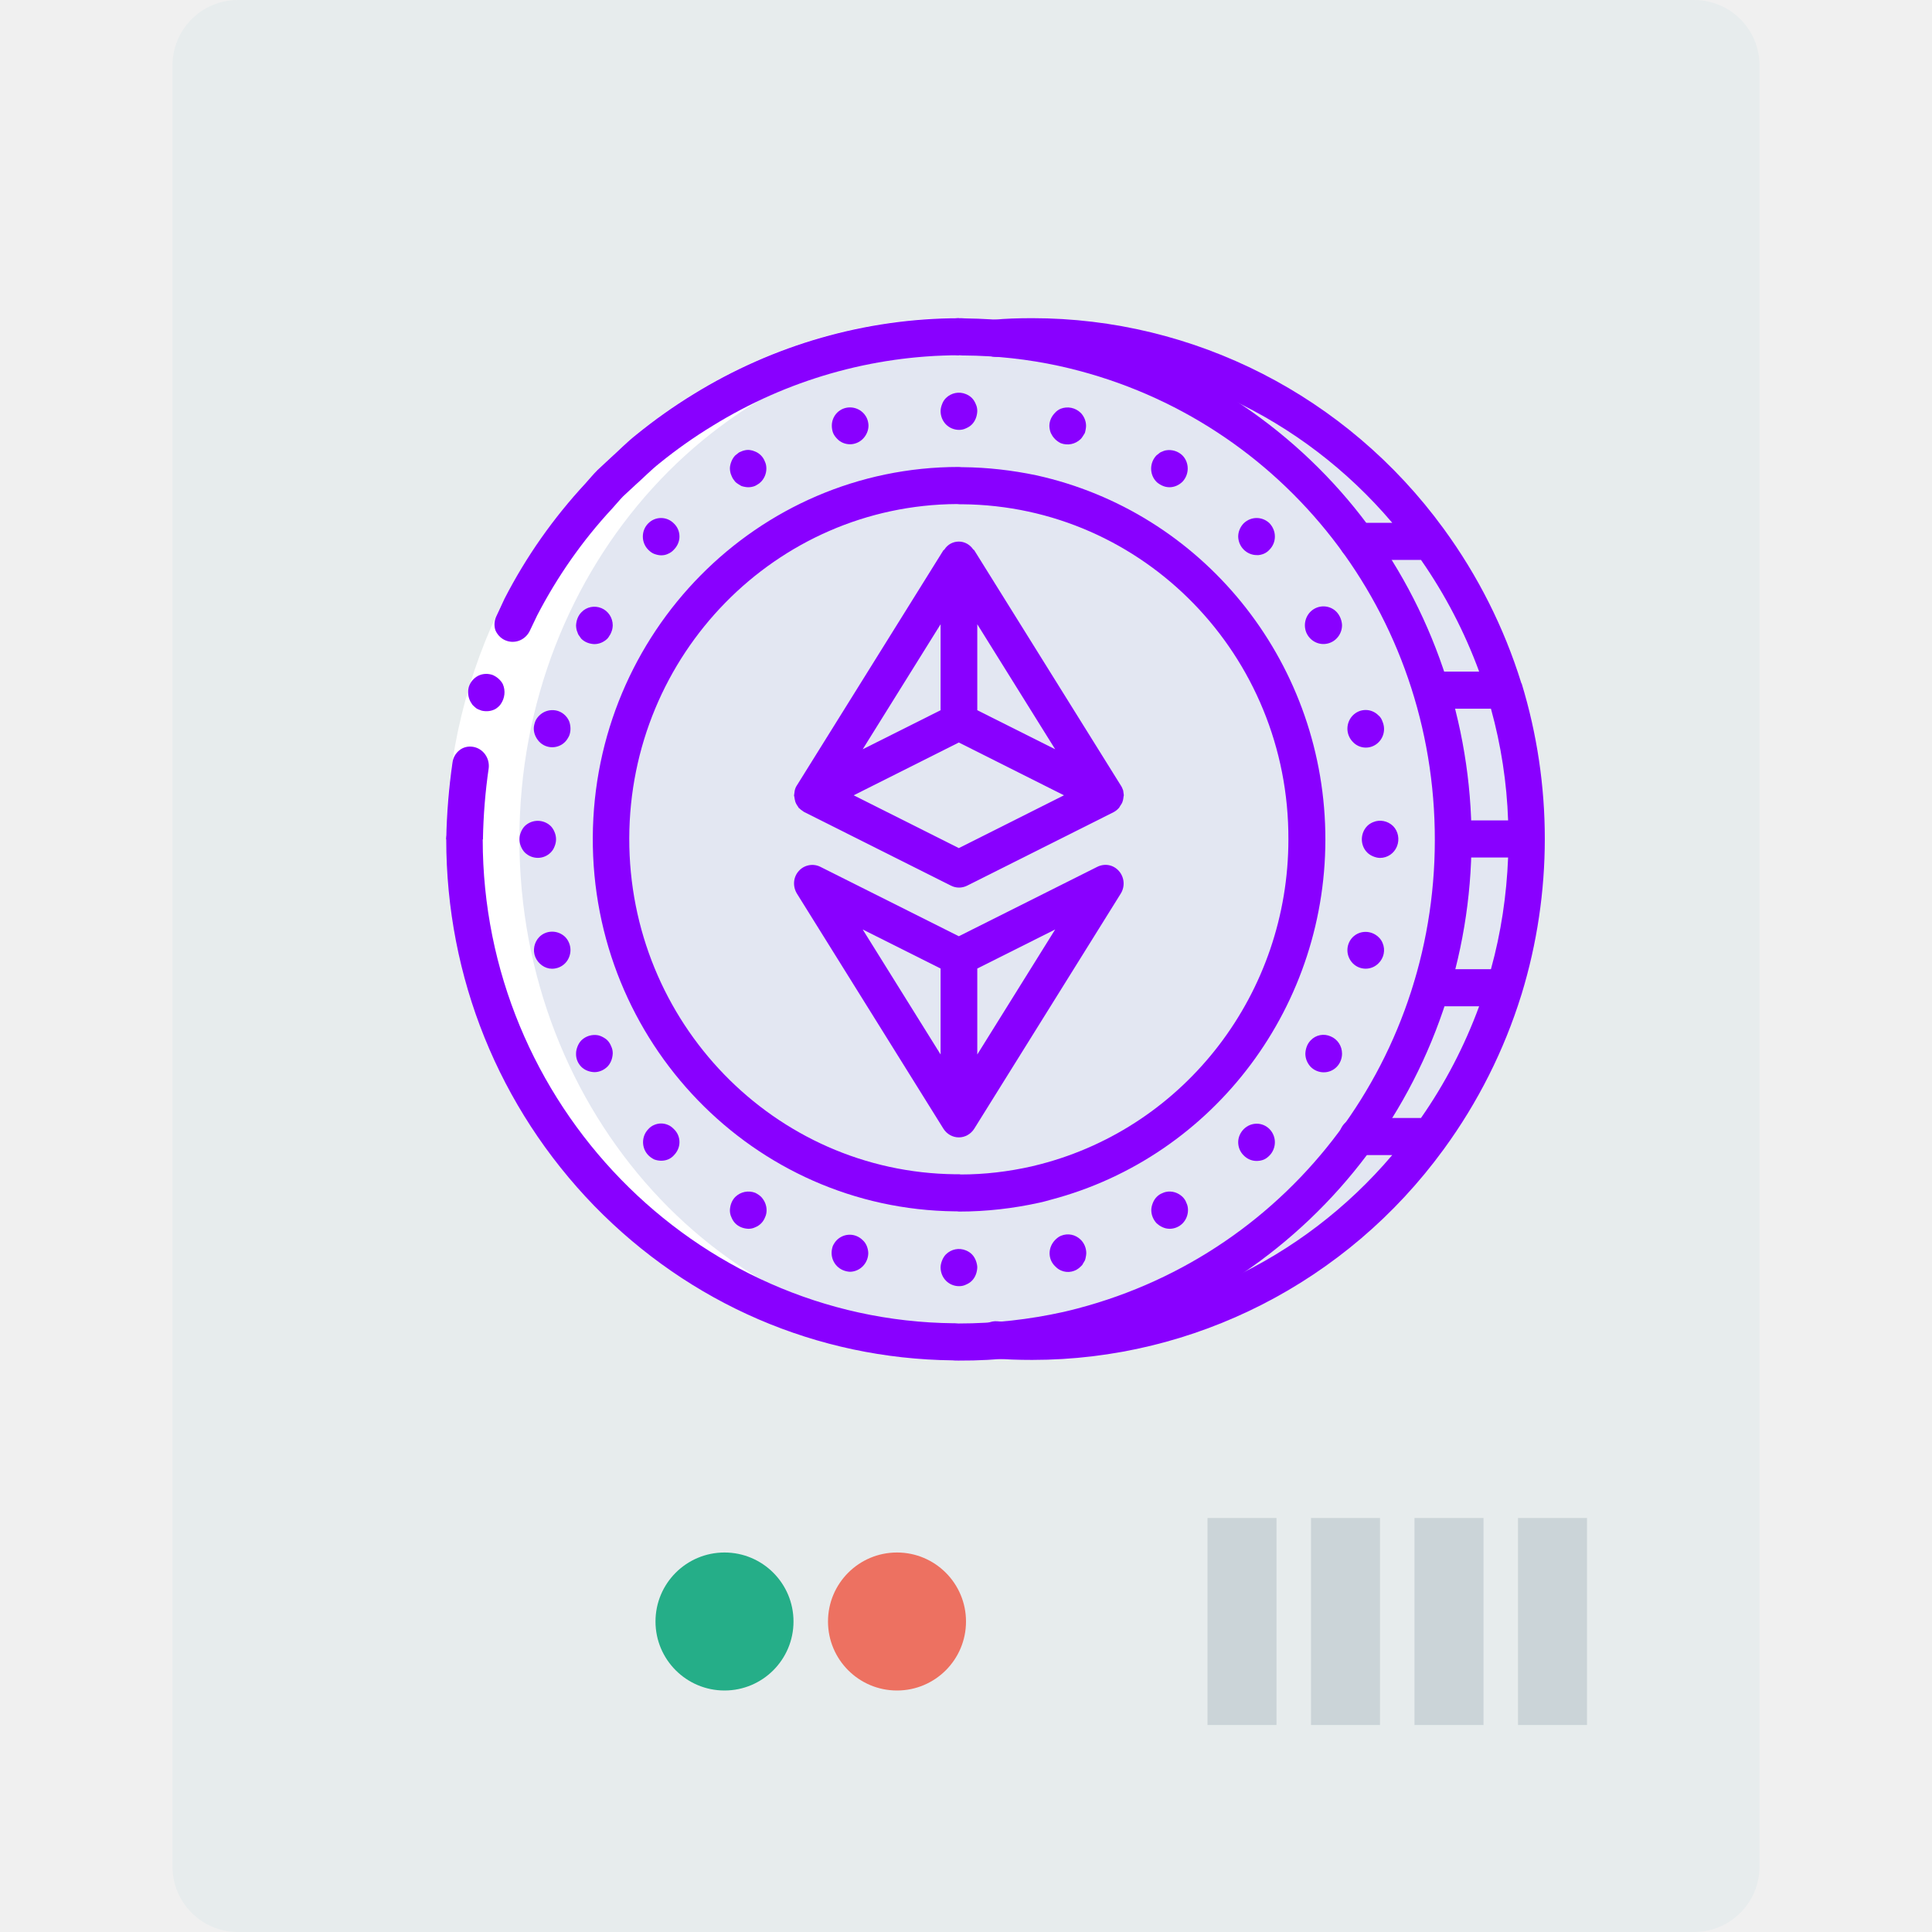
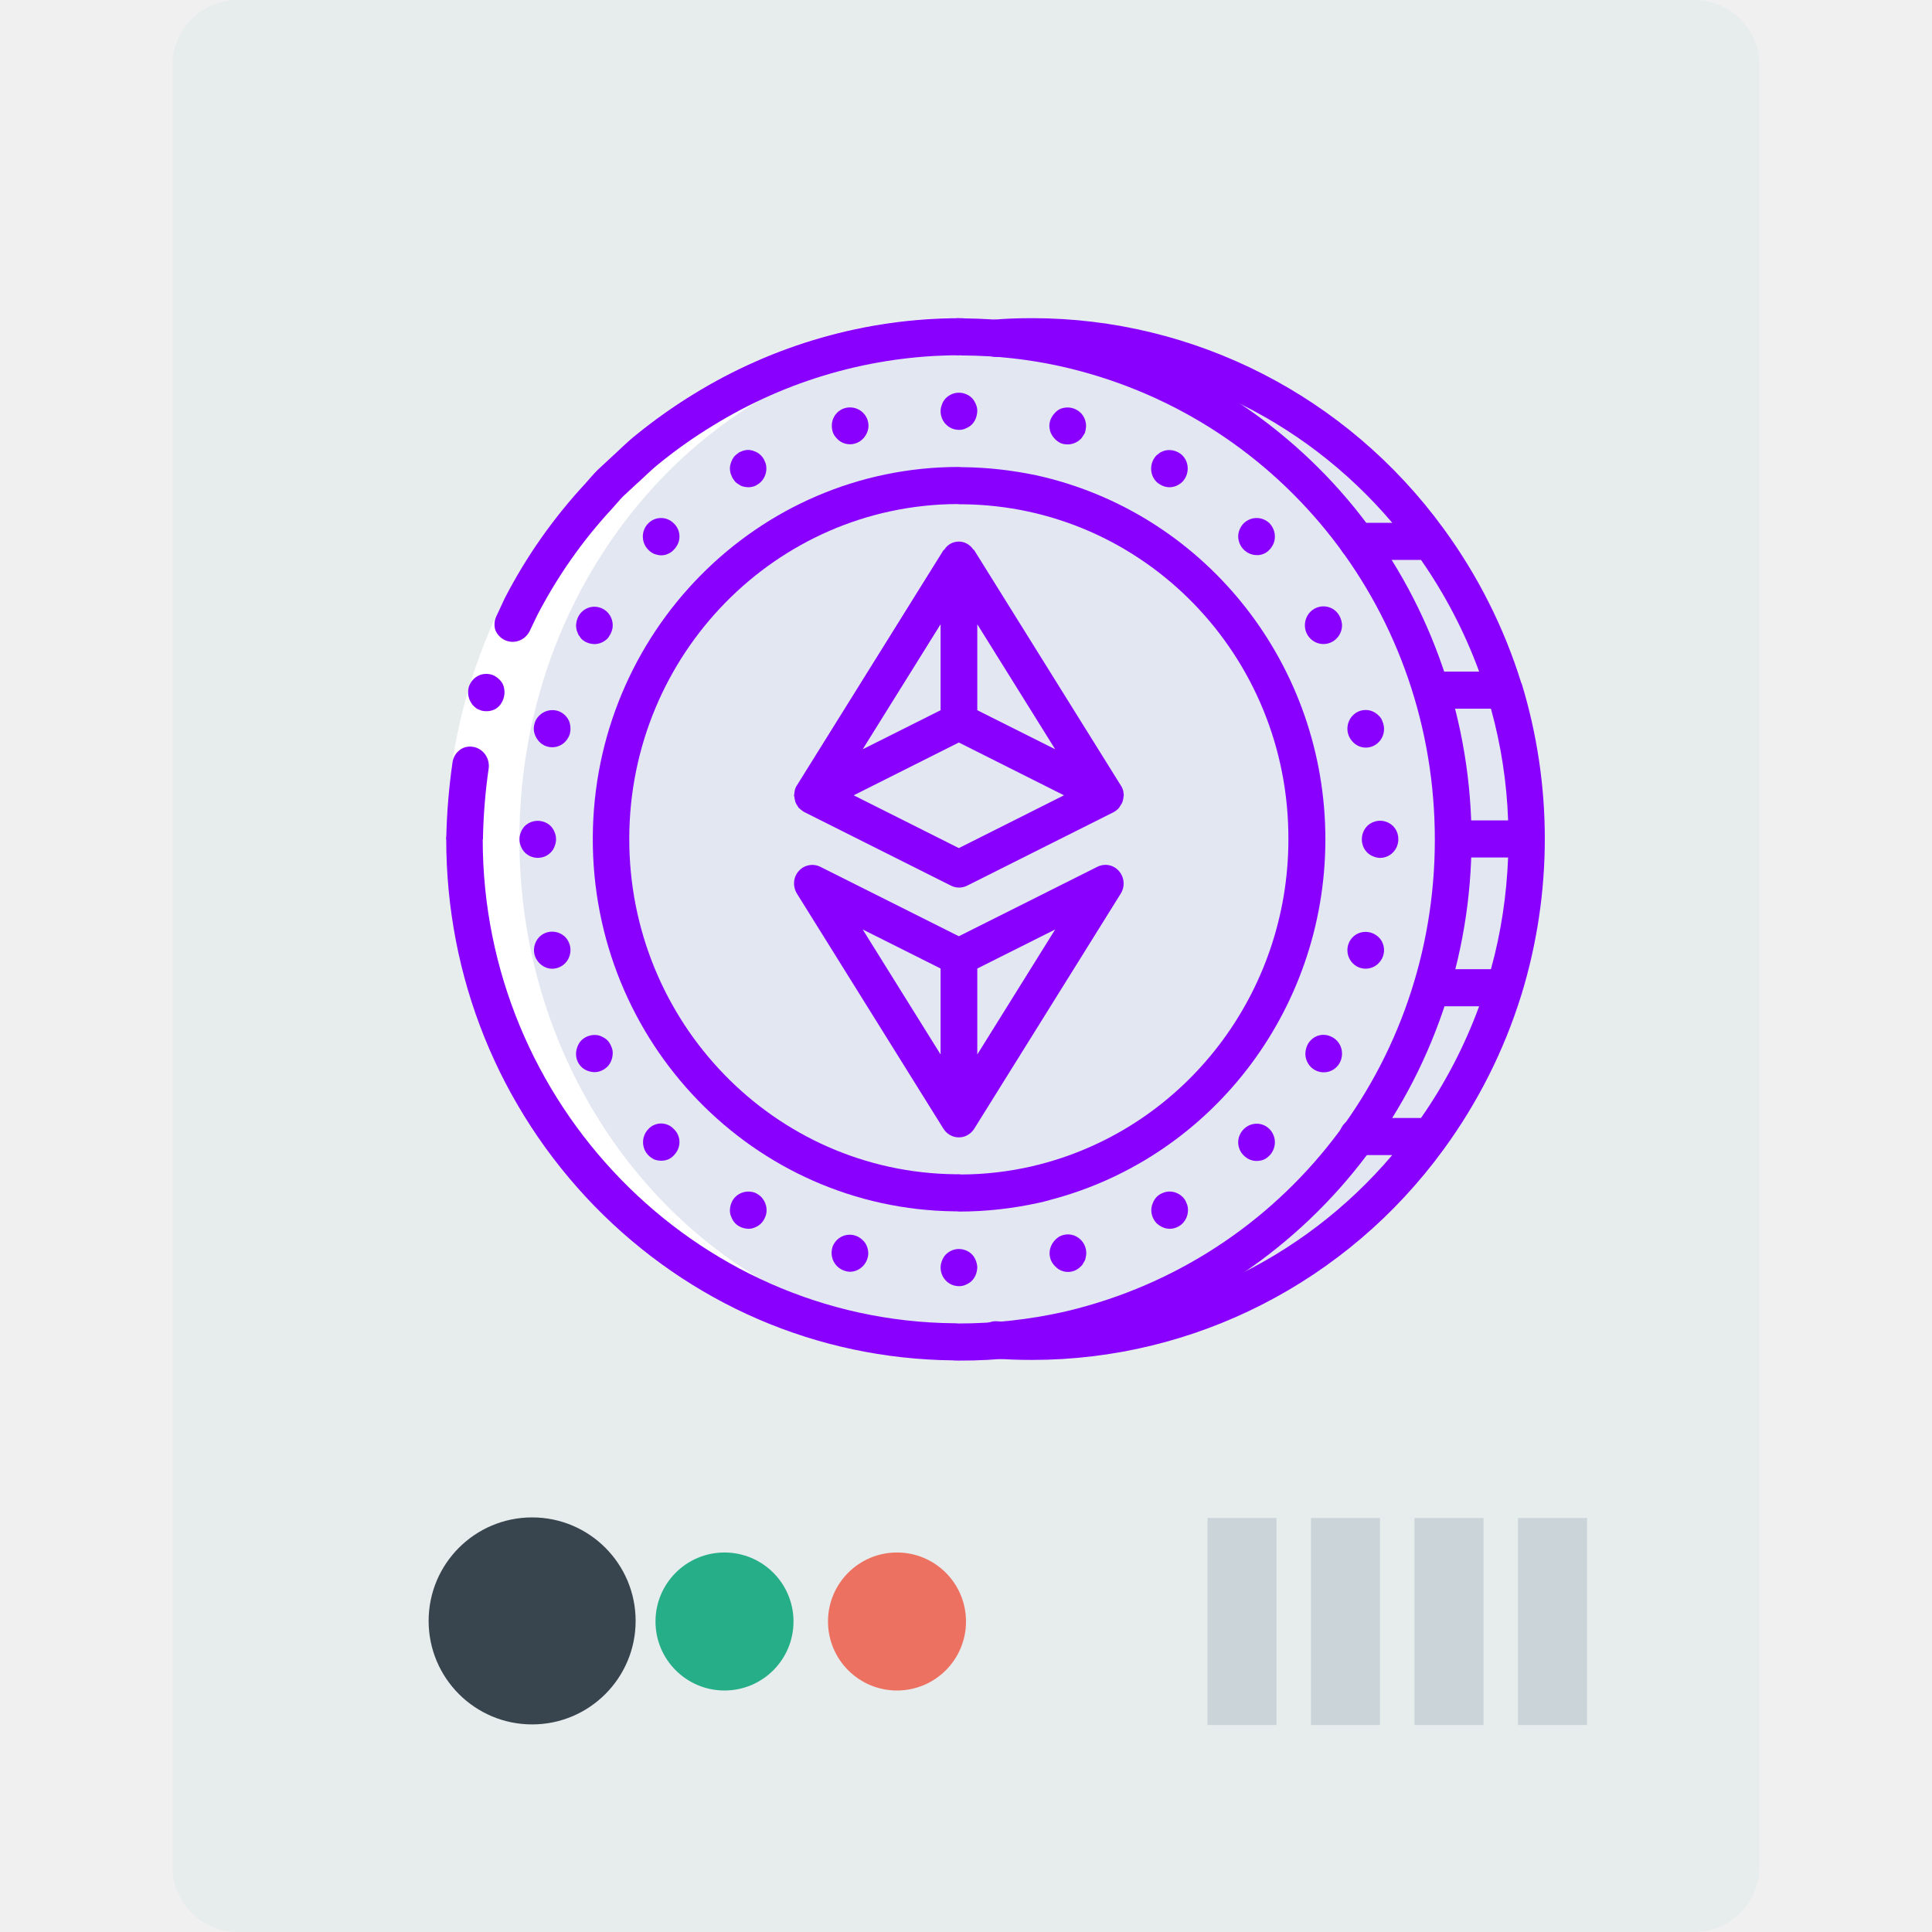
<svg xmlns="http://www.w3.org/2000/svg" version="1.1" id="Capa_1" x="0px" y="0px" viewBox="0 0 56 56" style="enable-background:new 0 0 56 56;" xml:space="preserve">
  <defs id="defs4342" />
  <path style="fill:#E7ECED;" d="M49.104,56H6.896C5.849,56,5,55.151,5,54.104V1.896C5,0.849,5.849,0,6.896,0h42.209  C50.151,0,51,0.849,51,1.896v52.209C51,55.151,50.151,56,49.104,56z" id="path4285" />
  <circle style="fill:#25AE88;" cx="21" cy="47" r="2" id="circle4289" />
  <circle style="fill:#ED7161;" cx="26" cy="47" r="2" id="circle4291" />
  <rect x="44" y="44" style="fill:#CBD4D8;" width="2" height="6" id="rect4301" />
  <rect x="41" y="44" style="fill:#CBD4D8;" width="2" height="6" id="rect4303" />
  <rect x="38" y="44" style="fill:#CBD4D8;" width="2" height="6" id="rect4305" />
  <rect x="35" y="44" style="fill:#CBD4D8;" width="2" height="6" id="rect4307" />
  <g id="g4309">
</g>
  <g id="g4311">
</g>
  <g id="g4313">
</g>
  <g id="g4315">
</g>
  <g id="g4317">
</g>
  <g id="g4319">
</g>
  <g id="g4321">
</g>
  <g id="g4323">
</g>
  <g id="g4325">
</g>
  <g id="g4327">
</g>
  <g id="g4329">
</g>
  <g id="g4331">
</g>
  <g id="g4333">
</g>
  <g id="g4335">
</g>
  <g id="g4337">
</g>
  <g transform="matrix(0.06219208,0,0,0.06323659,12.93456,8.134788)" id="g5404">
    <path style="fill:#e3e7f2" d="m 495.6,196.398 c -1.5,-5.8 -3.3,-11.5 -5.3,-17.1 -6.4,-18.1 -15,-35.3 -25.7,-51.2 -3.9,-5.9 -8.1,-11.6 -12.6,-17.1 -43.7,-54 -109.5,-85.4 -178.9,-85.3 -5.7,0 -11.4,0.2 -17.1,0.7 v 0 c -5.6,-0.4 -11.3,-0.7 -17.1,-0.7 -2.2,0 -4.4,0.1 -6.6,0.2 -2.1,-0.1 -4.1,-0.2 -6.2,-0.2 -120.1,0 -217.6,103.2 -217.6,230.4 0,127.2 97.5,230.4 217.6,230.4 2.1,0 4.1,-0.1 6.2,-0.2 2.2,0.1 4.4,0.2 6.6,0.2 5.7,0 11.4,-0.3 17.1,-0.7 v 0 c 5.6,0.5 11.3,0.7 17.1,0.7 69.5,0 135.2,-31.3 178.9,-85.3 4.4,-5.5 8.7,-11.2 12.6,-17.1 10.7,-15.9 19.3,-33.1 25.7,-51.2 2,-5.5 3.8,-11.3 5.3,-17.1 4.5,-16.7 7.1,-33.9 7.6,-51.2 0.2,-2.8 0.3,-5.6 0.3,-8.5 0,-2.9 -0.1,-5.7 -0.3,-8.5 -0.5,-17.3 -3,-34.5 -7.6,-51.2 z" data-original="#E3E7F2" class="" id="path5322" />
    <g id="g5336">
      <path style="fill:#ffffff" d="m 246.7,486.298 c -2.6,0.1 -5.2,0.2 -7.8,0.2 -2.2,0 -4.4,-0.1 -6.6,-0.2 -2,0.1 -4.2,0.2 -6.2,0.2 -120.1,0 -217.6,-103.2 -217.6,-230.4 0,-127.2 97.5,-230.4 217.6,-230.4 2,0 4.2,0.1 6.2,0.2 2.2,-0.1 4.4,-0.2 6.6,-0.2 l 7.7,0.2 c -117.7,2.8 -212.5,104.8 -212.5,230.2 0,125.4 94.8,227.5 212.6,230.2 z" data-original="#FFFFFF" id="path5324" />
      <path style="fill:#ffffff" d="m 281.6,26.398 c -1.5,-0.1 -2.9,-0.2 -10.8,-0.6 0.7,-0.1 1.5,-0.1 2.2,-0.1 4.3,0 8.5,0.1 12.8,0.4 -1.4,0 -2.8,0.1 -4.2,0.3 z" data-original="#FFFFFF" id="path5326" />
      <path style="fill:#ffffff" d="m 281.6,485.798 c 1.4,0.2 2.8,0.3 4.3,0.3 -4.3,0.3 -8.5,0.4 -12.8,0.4 -0.8,0 -1.6,0 -2.4,-0.1 3.6,-0.1 7.3,-0.3 10.9,-0.6 z" data-original="#FFFFFF" id="path5328" />
      <path style="fill:#ffffff" d="m 256,485.798 c 1.5,0.2 2.9,0.3 10.8,0.6 -0.7,0.1 -1.5,0.1 -2.2,0.1 -2.2,0 -4.4,-0.1 -6.6,-0.2 -2,0.1 -4.2,0.2 -6.2,0.2 -1.4,0 -2.8,0 -4.3,-0.2 2.9,-0.1 5.7,-0.3 8.5,-0.5 z" data-original="#FFFFFF" id="path5330" />
      <path style="fill:#ffffff" d="m 256,26.398 -8.5,-0.5 c 1.4,-0.1 2.8,-0.2 4.3,-0.2 2,0 4.2,0.1 6.2,0.2 2.2,-0.1 4.4,-0.2 6.6,-0.2 1.5,0 2.9,0 4.3,0.1 -4.4,0 -8.6,0.2 -12.9,0.6 z" data-original="#FFFFFF" id="path5332" />
      <path style="fill:#ffffff" d="m 0,256.098 c 0.3,-38.5 9.6,-76.4 27.3,-110.6 10.1,-19.2 22.8,-37 37.7,-52.8 1.8,-2 3.6,-4 5.5,-6 l 6,-5.5 c 4.1,-3.6 7.9,-7.4 12.2,-10.8 8.5,-6.8 17.4,-13 26.7,-18.6 37.3,-22.6 80,-34.6 123.7,-34.8 v 17.1 c -40.5,0.1 -80.2,11.3 -114.8,32.3 -8.6,5.2 -16.9,10.9 -24.8,17.2 -4,3.1 -7.5,6.7 -11.3,10 l -5.6,5.1 c -1.8,1.8 -3.4,3.7 -5.1,5.6 -13.8,14.7 -25.6,31.1 -35,49 -16.5,31.9 -25.2,67 -25.4,102.8 z" data-original="#FFFFFF" id="path5334" />
    </g>
    <g id="g5402">
      <path style="fill:#8900ff" d="m 238.5,494.998 c -0.8,0 -1.7,0 -2.5,-0.1 -63.2,-0.7 -122.5,-25.9 -167,-70.8 -44.4,-45 -69,-104.7 -69,-168 0,-4.7 3.8,-8.5 8.5,-8.5 4.7,0 8.5,3.8 8.5,8.5 0,121 98.5,220.6 219.5,221.8 0.2,0 0.4,0 0.6,0 0.5,0 1.1,0.1 1.6,0.1 0.1,0 0.1,0 0.2,0 16.4,0 32.8,-1.8 48.8,-5.3 2.2,-0.5 4.3,-1 6.6,-1.6 100.1,-25.9 168.5,-116.1 166.4,-219.4 -2,-103.4 -74.1,-190.8 -175.1,-212.6 -14.5,-3.1 -29.4,-4.7 -44.3,-4.8 -0.2,0 -0.4,0 -0.7,0 -0.5,0 -1.1,-0.1 -1.6,-0.1 -4.7,0.1 -8.6,-3.7 -8.6,-8.4 -0.1,-4.7 3.7,-8.6 8.4,-8.6 1,0 2,0 3,0.1 15.9,0.2 31.8,1.9 47.4,5.2 52.4,11.3 100,40.3 134.1,81.6 34.1,41.3 53.4,93.6 54.5,147.2 1.1,53.6 -16.1,106.6 -48.5,149.2 -32.4,42.6 -78.8,73.6 -130.6,87 -2.3,0.6 -4.7,1.2 -7.2,1.8 -17.2,3.8 -34.8,5.8 -52.5,5.7 -0.2,0 -0.3,0 -0.5,0 z" data-original="#428DFF" class="active-path" data-old_color="#9100FF" id="path5338" />
      <path style="fill:#8900ff" d="m 19.8,223.398 c 0.5,-4.6 -2.6,-8.9 -7.2,-9.7 -2.3,-0.4 -4.6,0.1 -6.4,1.5 -1.8,1.4 -3,3.4 -3.3,5.7 -1.7,11.6 -2.7,23.4 -2.9,35.2 h 17.1 c 0.2,-11 1.1,-21.9 2.7,-32.7 z" data-original="#428DFF" class="active-path" data-old_color="#9100FF" id="path5340" />
      <path style="fill:#8900ff" d="m 27.4,164.798 c 4.3,1.9 9.2,0.1 11.4,-4 l 3.6,-7.4 c 9.4,-17.8 21.1,-34.3 35,-49 1.7,-1.8 3.3,-3.8 5.1,-5.6 l 5.6,-5.1 c 3.8,-3.3 7.3,-6.9 11.3,-10 7.9,-6.3 16.1,-12 24.8,-17.2 34.6,-21 74.3,-32.2 114.8,-32.3 v -17 c -43.6,0.1 -86.4,12.2 -123.7,34.8 -9.3,5.6 -18.2,11.8 -26.7,18.6 -4.3,3.3 -8.1,7.2 -12.2,10.8 l -6,5.5 c -1.9,1.9 -3.7,4 -5.5,6 -14.9,15.8 -27.6,33.5 -37.7,52.8 l -3.8,8 c -1,2 -1.2,4.4 -0.5,6.5 0.8,1.9 2.4,3.7 4.5,4.6 z" data-original="#428DFF" class="active-path" data-old_color="#9100FF" id="path5342" />
      <path style="fill:#8900ff" d="m 12.2,194.398 c 0.4,0.4 0.8,0.8 1.3,1.2 0.4,0.4 0.9,0.7 1.4,0.9 0.5,0.2 1.1,0.4 1.6,0.6 2.2,0.5 4.5,0.3 6.5,-0.8 0.9,-0.6 1.8,-1.3 2.4,-2.2 1.9,-2.7 2.3,-6.1 1,-9.1 -0.5,-1 -1.2,-1.8 -2.1,-2.6 -0.8,-0.7 -1.8,-1.3 -2.8,-1.7 -2.2,-0.7 -4.5,-0.6 -6.6,0.4 -2.1,1.1 -3.7,2.9 -4.4,5.2 -0.6,2.3 -0.3,4.7 0.8,6.7 z" data-original="#428DFF" class="active-path" data-old_color="#9100FF" id="path5344" />
      <path style="fill:#8900ff" d="m 240.8,85.498 h -0.5 c -0.3,0 -1.1,-0.1 -1.4,-0.1 -93.9,0 -170.1,75.9 -170.6,169.7 -0.5,93.9 74.9,170.5 168.8,171.5 h 0.9 c 0.3,0 0.8,0.1 1,0.1 12.6,0 25.2,-1.4 37.6,-4.1 1.5,-0.3 2.9,-0.7 5.1,-1.3 76.6,-19.8 129.6,-89.6 128,-168.7 -1.6,-79.1 -57.5,-146.7 -134.8,-163.4 -11.2,-2.3 -22.7,-3.6 -34.1,-3.7 z m 151.7,170.6 c 0,70.2 -47.6,131.5 -115.6,148.9 -1.5,0.4 -2.8,0.7 -4.1,1 -10.8,2.4 -21.9,3.7 -33,3.7 l -0.6,-0.1 c -0.2,0 -0.5,0 -0.7,0 h -1.3 c -84.3,-0.9 -152.1,-69.7 -151.9,-154 0.2,-84.3 68.4,-152.7 152.7,-153.2 0.2,0 1,0.1 1.3,0.1 h 1.2 c 84.4,0.7 152.3,69.3 152,153.6 z" data-original="#428DFF" class="active-path" data-old_color="#9100FF" id="path5346" />
      <path style="fill:#8900ff" d="m 231.1,56.598 c -0.4,1 -0.7,2.1 -0.7,3.2 0,2.3 0.9,4.5 2.5,6.1 1.6,1.6 3.8,2.5 6.1,2.5 1.1,0 2.2,-0.2 3.2,-0.7 1,-0.4 2,-1 2.8,-1.8 1.6,-1.6 2.4,-3.8 2.5,-6.1 0,-1.1 -0.2,-2.2 -0.7,-3.2 -0.4,-1 -1,-2 -1.8,-2.8 -0.8,-0.8 -1.8,-1.4 -2.8,-1.8 -3.2,-1.3 -6.8,-0.6 -9.3,1.8 -0.8,0.8 -1.4,1.7 -1.8,2.8 z" data-original="#428DFF" class="active-path" data-old_color="#9100FF" id="path5348" />
      <path style="fill:#8900ff" d="m 246.8,449.098 c -0.4,-1 -1,-2 -1.8,-2.8 -0.8,-0.8 -1.8,-1.4 -2.8,-1.8 -3.2,-1.3 -6.8,-0.6 -9.3,1.8 -0.8,0.8 -1.4,1.8 -1.8,2.8 -0.4,1 -0.7,2.1 -0.7,3.2 0,2.3 0.9,4.5 2.5,6.1 1.6,1.6 3.8,2.5 6.1,2.5 1.1,0 2.2,-0.2 3.2,-0.7 1,-0.4 2,-1 2.8,-1.8 1.6,-1.6 2.4,-3.8 2.5,-6.1 0,-1 -0.3,-2.2 -0.7,-3.2 z" data-original="#428DFF" class="active-path" data-old_color="#9100FF" id="path5350" />
      <path style="fill:#8900ff" d="m 188.2,74.998 c 2.2,0 4.4,-0.9 6,-2.5 1.6,-1.6 2.6,-3.8 2.6,-6.1 0,-0.5 -0.1,-1.1 -0.2,-1.6 -0.1,-0.6 -0.3,-1.1 -0.5,-1.6 -0.2,-0.5 -0.5,-1 -0.8,-1.4 -0.3,-0.5 -0.7,-0.9 -1.1,-1.3 -3.4,-3.2 -8.7,-3.2 -12,0 -1.6,1.6 -2.5,3.7 -2.5,6 0,1.1 0.2,2.3 0.6,3.3 0.4,1 1.1,1.9 1.9,2.7 1.5,1.6 3.7,2.5 6,2.5 z" data-original="#428DFF" class="active-path" data-old_color="#9100FF" id="path5352" />
      <path style="fill:#8900ff" d="m 286.5,437.798 c -1,0.4 -1.9,1.1 -2.7,1.9 -1.6,1.6 -2.6,3.8 -2.6,6.1 0,2.3 0.9,4.4 2.6,6 0.8,0.8 1.7,1.5 2.7,1.9 3.2,1.4 6.9,0.6 9.3,-1.9 0.4,-0.3 0.8,-0.8 1,-1.3 0.3,-0.5 0.6,-0.9 0.9,-1.5 0.2,-0.5 0.3,-1.1 0.4,-1.6 0.1,-0.5 0.2,-1.1 0.2,-1.6 0,-2.3 -0.9,-4.5 -2.5,-6.1 -2.5,-2.5 -6.1,-3.2 -9.3,-1.9 z" data-original="#428DFF" class="active-path" data-old_color="#9100FF" id="path5354" />
      <path style="fill:#8900ff" d="m 133.7,90.898 1,1.3 c 0.4,0.4 0.8,0.7 1.3,1 0.5,0.3 1,0.6 1.5,0.9 0.5,0.2 1,0.3 1.5,0.4 0.6,0.1 1.1,0.2 1.7,0.2 1.1,0 2.2,-0.2 3.2,-0.6 1,-0.5 2,-1.1 2.8,-1.9 1.6,-1.6 2.5,-3.8 2.5,-6.1 0,-1.1 -0.2,-2.2 -0.7,-3.2 -0.8,-2.1 -2.5,-3.8 -4.6,-4.6 -1.6,-0.7 -3.3,-0.9 -4.9,-0.5 -0.5,0.1 -1.1,0.3 -1.5,0.5 -0.5,0.2 -1.1,0.4 -1.5,0.8 -0.4,0.3 -0.9,0.7 -1.3,1 -0.8,0.8 -1.4,1.8 -1.8,2.8 -0.4,1 -0.7,2.1 -0.7,3.2 0,0.6 0.1,1.1 0.2,1.7 0.1,0.5 0.3,1.1 0.5,1.5 0.2,0.6 0.5,1.1 0.8,1.6 z" data-original="#428DFF" class="active-path" data-old_color="#9100FF" id="path5356" />
      <path style="fill:#8900ff" d="m 335.4,417.698 c -0.5,0.1 -1.1,0.3 -1.5,0.5 -1.1,0.4 -2,1 -2.8,1.8 -0.8,0.8 -1.4,1.8 -1.8,2.8 -0.4,1 -0.7,2.1 -0.7,3.2 0,2.3 0.9,4.4 2.5,6.1 0.4,0.3 0.9,0.7 1.3,1 0.5,0.3 1,0.6 1.5,0.8 0.5,0.2 1,0.4 1.5,0.5 0.6,0.1 1.1,0.2 1.7,0.2 2.3,0 4.5,-0.9 6.1,-2.5 1.6,-1.6 2.5,-3.8 2.5,-6.1 0,-1.1 -0.2,-2.2 -0.7,-3.2 -0.4,-1.1 -1,-2 -1.8,-2.8 -2.1,-2 -5,-2.9 -7.8,-2.3 z" data-original="#428DFF" class="active-path" data-old_color="#9100FF" id="path5358" />
      <path style="fill:#8900ff" d="m 100.2,125.898 c 1.1,0 2.2,-0.2 3.2,-0.7 1,-0.4 2,-1.1 2.7,-1.9 1.6,-1.6 2.6,-3.7 2.6,-6 0,-2.3 -0.9,-4.4 -2.6,-6 -1.6,-1.6 -3.7,-2.5 -6,-2.5 -2.3,0 -4.4,0.9 -6,2.5 -3.3,3.3 -3.3,8.7 0,12 0.8,0.8 1.7,1.5 2.7,1.9 1.1,0.4 2.2,0.7 3.4,0.7 z" data-original="#428DFF" class="active-path" data-old_color="#9100FF" id="path5360" />
      <path style="fill:#8900ff" d="m 371.7,388.898 c -1.6,1.6 -2.6,3.7 -2.6,6 0,2.3 0.9,4.5 2.6,6.1 1.6,1.6 3.7,2.5 6,2.5 1.1,0 2.3,-0.2 3.3,-0.6 1,-0.4 1.9,-1.1 2.7,-1.9 1.6,-1.6 2.5,-3.8 2.5,-6.1 0,-2.2 -0.9,-4.4 -2.5,-6 -3.3,-3.3 -8.6,-3.3 -12,0 z" data-original="#428DFF" class="active-path" data-old_color="#9100FF" id="path5362" />
      <path style="fill:#8900ff" d="m 61.9,162.698 c 0.3,0.5 0.7,0.9 1,1.4 1.6,1.6 3.8,2.4 6.1,2.5 2.3,0 4.4,-0.9 6.1,-2.5 0.4,-0.4 0.7,-0.9 1,-1.4 0.3,-0.4 0.6,-0.9 0.8,-1.5 0.2,-0.5 0.4,-1 0.5,-1.5 0.1,-0.6 0.2,-1.1 0.2,-1.7 0,-3.5 -2.1,-6.6 -5.3,-7.9 -3.2,-1.3 -6.9,-0.6 -9.3,1.9 -1.6,1.6 -2.4,3.8 -2.5,6.1 0,0.6 0.1,1.1 0.2,1.7 0.1,0.5 0.3,1.1 0.5,1.5 0.1,0.4 0.3,0.9 0.7,1.4 z" data-original="#428DFF" class="active-path" data-old_color="#9100FF" id="path5364" />
      <path style="fill:#8900ff" d="m 402.9,348.198 c -1.6,1.6 -2.4,3.8 -2.5,6.1 0,2.3 0.9,4.4 2.5,6.1 3.4,3.3 8.8,3.3 12.1,0 1.6,-1.6 2.5,-3.8 2.5,-6.1 0,-3.5 -2.1,-6.6 -5.3,-7.9 -3.2,-1.4 -6.9,-0.7 -9.3,1.8 z" data-original="#428DFF" class="active-path" data-old_color="#9100FF" id="path5366" />
      <path style="fill:#8900ff" d="m 57.3,201.998 c -1.1,-2.6 -3.5,-4.5 -6.2,-5 -2.8,-0.5 -5.6,0.3 -7.7,2.3 -0.8,0.8 -1.5,1.7 -1.9,2.7 -0.4,1.1 -0.7,2.2 -0.7,3.3 0,2.3 1,4.4 2.6,6.1 3.3,3.3 8.7,3.3 12,0 0.8,-0.8 1.4,-1.8 1.9,-2.8 0.4,-1 0.6,-2.1 0.6,-3.2 0,-1.2 -0.2,-2.3 -0.6,-3.4 z" data-original="#428DFF" class="active-path" data-old_color="#9100FF" id="path5368" />
      <path style="fill:#8900ff" d="m 422.5,312.898 c 3.3,3.3 8.7,3.3 12,0 2.5,-2.4 3.3,-6.1 1.9,-9.3 -0.4,-1 -1.1,-2 -1.9,-2.7 -3.4,-3.2 -8.7,-3.2 -12,0 -1.6,1.6 -2.5,3.7 -2.5,6 0,2.2 0.9,4.4 2.5,6 z" data-original="#428DFF" class="active-path" data-old_color="#9100FF" id="path5370" />
      <path style="fill:#8900ff" d="m 50.5,259.298 c 0.9,-2.1 0.9,-4.4 0,-6.5 -0.4,-1 -1,-2 -1.8,-2.8 -3.4,-3.2 -8.7,-3.2 -12.1,0 -0.8,0.8 -1.4,1.8 -1.8,2.8 -0.9,2.1 -0.9,4.4 0,6.5 0.4,1 1,2 1.8,2.8 3.4,3.3 8.8,3.3 12.1,0 0.8,-0.8 1.4,-1.7 1.8,-2.8 z" data-original="#428DFF" class="active-path" data-old_color="#9100FF" id="path5372" />
      <path style="fill:#8900ff" d="m 432,248.198 c -1,0.4 -2,1 -2.8,1.8 -3.3,3.4 -3.3,8.8 0,12.1 0.8,0.8 1.8,1.4 2.8,1.8 1,0.4 2.1,0.7 3.2,0.7 3.5,0 6.6,-2.1 7.9,-5.3 1.3,-3.2 0.6,-6.9 -1.8,-9.3 -2.5,-2.4 -6.2,-3.1 -9.3,-1.8 z" data-original="#428DFF" class="active-path" data-old_color="#9100FF" id="path5374" />
      <path style="fill:#8900ff" d="m 49.3,315.398 c 2.3,0 4.5,-0.9 6.1,-2.5 1.6,-1.6 2.5,-3.8 2.5,-6.1 0,-2.2 -0.9,-4.4 -2.5,-6 -3.4,-3.2 -8.7,-3.2 -12,0 -2.4,2.4 -3.2,6.1 -1.9,9.2 1.3,3.1 4.4,5.4 7.8,5.4 z" data-original="#428DFF" class="active-path" data-old_color="#9100FF" id="path5376" />
      <path style="fill:#8900ff" d="m 434.5,199.298 c -1.6,-1.6 -3.7,-2.5 -6,-2.5 -2.3,0 -4.4,0.9 -6,2.5 -1.6,1.6 -2.5,3.8 -2.5,6.1 0,2.2 0.9,4.4 2.5,6 2.8,3 7.4,3.5 10.8,1.2 3.4,-2.3 4.7,-6.6 3.1,-10.4 -0.4,-1.2 -1,-2.2 -1.9,-2.9 z" data-original="#428DFF" class="active-path" data-old_color="#9100FF" id="path5378" />
      <path style="fill:#8900ff" d="m 62.9,360.298 c 1.6,1.6 3.8,2.4 6.1,2.5 2.3,0 4.4,-0.9 6.1,-2.5 1.6,-1.6 2.4,-3.8 2.5,-6.1 0,-1.1 -0.2,-2.2 -0.7,-3.2 -0.4,-1 -1,-2 -1.8,-2.8 -0.4,-0.4 -0.8,-0.7 -1.3,-1 -0.5,-0.3 -1,-0.6 -1.5,-0.8 -0.5,-0.2 -1,-0.4 -1.5,-0.5 -2.8,-0.5 -5.7,0.3 -7.8,2.3 -0.8,0.8 -1.4,1.8 -1.8,2.8 -0.4,1 -0.7,2.1 -0.7,3.2 -0.1,2.3 0.8,4.5 2.4,6.1 z" data-original="#428DFF" class="active-path" data-old_color="#9100FF" id="path5380" />
      <path style="fill:#8900ff" d="m 415,151.898 c -2.9,-3 -7.5,-3.4 -10.9,-1.2 -3.5,2.3 -4.8,6.7 -3.3,10.5 1.6,3.8 5.6,6 9.7,5.2 4.1,-0.8 7,-4.4 7,-8.5 -0.1,-2.2 -1,-4.4 -2.5,-6 z" data-original="#428DFF" class="active-path" data-old_color="#9100FF" id="path5382" />
      <path style="fill:#8900ff" d="m 96.9,386.998 c -1,0.4 -2,1.1 -2.7,1.9 -3.3,3.3 -3.3,8.7 0,12 0.8,0.8 1.7,1.4 2.7,1.9 1.1,0.4 2.2,0.6 3.3,0.6 1.1,0 2.2,-0.2 3.2,-0.6 1,-0.4 2,-1.1 2.7,-1.9 1.6,-1.6 2.6,-3.7 2.6,-6 0,-2.3 -0.9,-4.4 -2.6,-6 -0.8,-0.8 -1.7,-1.5 -2.7,-1.9 -2.1,-0.9 -4.4,-0.9 -6.5,0 z" data-original="#428DFF" class="active-path" data-old_color="#9100FF" id="path5384" />
      <path style="fill:#8900ff" d="m 381,125.198 c 1,-0.4 2,-1.1 2.7,-1.9 1.6,-1.6 2.5,-3.7 2.5,-6 0,-2.3 -0.9,-4.4 -2.5,-6.1 -3.4,-3.2 -8.6,-3.2 -12,0 -1.6,1.6 -2.6,3.8 -2.6,6.1 0.1,4.7 3.9,8.4 8.5,8.5 1.2,0.1 2.4,-0.2 3.4,-0.6 z" data-original="#428DFF" class="active-path" data-old_color="#9100FF" id="path5386" />
      <path style="fill:#8900ff" d="m 134.7,419.998 c -1.6,1.6 -2.4,3.8 -2.5,6.1 0,1.1 0.2,2.2 0.7,3.2 0.4,1 1,2 1.8,2.8 1.6,1.6 3.8,2.4 6.1,2.5 1.1,0 2.2,-0.2 3.2,-0.7 2.1,-0.8 3.8,-2.5 4.6,-4.6 0.5,-1 0.7,-2.1 0.7,-3.2 0,-2.3 -0.9,-4.4 -2.5,-6.1 -0.8,-0.8 -1.8,-1.4 -2.8,-1.9 -3.2,-1.2 -6.8,-0.5 -9.3,1.9 z" data-original="#428DFF" class="active-path" data-old_color="#9100FF" id="path5388" />
      <path style="fill:#8900ff" d="m 333.8,93.998 c 0.5,0.2 1,0.4 1.5,0.5 0.6,0.1 1.1,0.2 1.7,0.2 2.3,0 4.4,-0.9 6.1,-2.5 3.3,-3.4 3.3,-8.8 0,-12.1 -2.1,-2 -5,-2.8 -7.8,-2.3 -0.5,0.1 -1.1,0.3 -1.5,0.5 -0.5,0.2 -1.1,0.4 -1.5,0.8 -0.4,0.3 -0.9,0.7 -1.3,1 -3.3,3.4 -3.3,8.8 0,12.1 0.4,0.4 0.8,0.7 1.3,1 0.5,0.3 1,0.6 1.5,0.8 z" data-original="#428DFF" class="active-path" data-old_color="#9100FF" id="path5390" />
      <path style="fill:#8900ff" d="m 182.1,439.698 c -0.8,0.8 -1.4,1.7 -1.9,2.7 -0.4,1.1 -0.6,2.2 -0.6,3.3 0,2.2 0.9,4.4 2.5,6 1.6,1.6 3.8,2.5 6.1,2.6 4.7,-0.1 8.4,-3.9 8.5,-8.5 0,-1.1 -0.3,-2.3 -0.7,-3.3 -0.4,-1 -1.1,-2 -1.9,-2.7 -3.4,-3.3 -8.6,-3.3 -12,-0.1 z" data-original="#428DFF" class="active-path" data-old_color="#9100FF" id="path5392" />
      <path style="fill:#8900ff" d="m 282.6,71.298 c 0.3,0.4 0.7,0.9 1.1,1.3 0.8,0.8 1.7,1.4 2.7,1.9 3.2,1.2 6.8,0.5 9.3,-1.9 0.4,-0.4 0.7,-0.8 1,-1.3 0.3,-0.5 0.6,-0.9 0.9,-1.4 0.2,-0.5 0.3,-1.1 0.4,-1.6 0.1,-0.6 0.2,-1.1 0.2,-1.7 0,-2.2 -0.9,-4.4 -2.5,-6 -2.5,-2.4 -6.1,-3.1 -9.3,-1.9 -1,0.4 -2,1.1 -2.7,1.9 -1.6,1.6 -2.6,3.7 -2.6,6 0,0.6 0.1,1.1 0.2,1.7 0.1,0.6 0.3,1.1 0.5,1.6 0.2,0.4 0.5,0.9 0.8,1.4 z" data-original="#428DFF" class="active-path" data-old_color="#9100FF" id="path5394" />
      <path style="fill:#8900ff" d="m 501,184.298 c -8,-25.3 -20.2,-49.1 -36,-70.4 -0.1,-0.1 -0.2,-0.3 -0.3,-0.4 -45,-60.6 -116.1,-96.3 -191.6,-96.3 -6.7,0 -12.5,0.2 -17.8,0.7 -3,0.3 -5.7,2.1 -7,4.9 -1.3,2.8 -1,6 0.8,8.5 1.8,2.5 4.7,3.9 7.8,3.6 4.8,-0.4 10.1,-0.7 16.3,-0.7 64.4,0 125.6,28 167.7,76.8 h -16.2 c -4.7,0 -8.5,3.8 -8.5,8.5 0,4.7 3.8,8.5 8.5,8.5 h 29.6 c 11.2,15.8 20.3,33 27.1,51.2 h -22.1 c -4.7,0 -8.5,3.8 -8.5,8.5 0,4.7 3.8,8.5 8.5,8.5 h 27.6 c 4.7,16.7 7.4,33.9 8,51.2 h -25.4 c -4.7,0 -8.5,3.8 -8.5,8.5 0,4.7 3.8,8.5 8.5,8.5 h 25.4 c -0.7,17.3 -3.3,34.5 -8,51.2 h -27.6 c -4.7,0 -8.5,3.8 -8.5,8.5 0,4.7 3.8,8.5 8.5,8.5 h 22.1 c -6.8,18.2 -15.9,35.4 -27.1,51.2 h -29.6 c -4.7,0 -8.5,3.8 -8.5,8.5 0,4.7 3.8,8.5 8.5,8.5 h 16.2 c -42.1,48.8 -103.3,76.8 -167.7,76.8 -6.2,0 -11.5,-0.2 -16.3,-0.6 -3,-0.3 -6,1.1 -7.8,3.6 -1.8,2.5 -2.1,5.7 -0.8,8.5 1.3,2.8 3.9,4.6 7,4.9 5.3,0.5 11.1,0.7 17.8,0.7 75.5,0 146.6,-35.7 191.6,-96.3 0.1,-0.1 0.2,-0.3 0.3,-0.4 15.8,-21.3 28,-45.1 36,-70.4 0.1,-0.2 0.1,-0.4 0.2,-0.6 14.4,-46.4 14.4,-96 0,-142.4 -0.1,0.1 -0.1,-0.1 -0.2,-0.3 z" data-original="#428DFF" class="active-path" data-old_color="#9100FF" id="path5396" />
      <path style="fill:#8900ff" d="m 303.4,268.698 -64.5,31.8 -64.5,-31.8 c -3.4,-1.7 -7.6,-0.9 -10.1,1.9 -2.6,2.8 -2.9,7 -0.9,10.3 l 68.3,107.8 c 1.6,2.5 4.3,4 7.2,4 2.9,0 5.6,-1.5 7.2,-4 l 68.3,-107.8 c 2,-3.2 1.7,-7.4 -0.9,-10.3 -2.6,-2.9 -6.6,-3.6 -10.1,-1.9 z m -73,46.6 v 39.4 l -36.3,-57.3 z m 17.1,39.4 v -39.4 l 36.3,-17.9 z" data-original="#428DFF" class="active-path" data-old_color="#9100FF" id="path5398" />
      <path style="fill:#8900ff" d="m 314.4,231.398 v 0 l -68.3,-107.8 c -0.1,-0.2 -0.3,-0.2 -0.5,-0.4 -1.5,-2.2 -4,-3.6 -6.7,-3.6 -2.7,0 -5.2,1.3 -6.7,3.6 -0.1,0.2 -0.3,0.2 -0.5,0.4 l -68.3,107.8 v 0 c -0.5,0.7 -0.8,1.5 -1,2.4 -0.1,0.7 -0.2,1.4 -0.3,2.2 0,0.1 0,0.3 0.1,0.4 0.1,0.9 0.3,1.7 0.5,2.5 0.1,0.3 0.3,0.6 0.4,0.9 0.3,0.5 0.6,1 0.9,1.4 0.1,0.2 0.2,0.3 0.3,0.5 0.1,0.1 0.2,0.1 0.3,0.2 0.4,0.4 0.9,0.8 1.4,1.1 0.2,0.2 0.5,0.3 0.7,0.5 0.1,0 0.1,0.1 0.2,0.1 l 68.3,33.7 c 2.4,1.2 5.2,1.2 7.6,0 l 68.3,-33.7 c 0.9,-0.5 1.7,-1.1 2.3,-1.8 0.1,-0.1 0.2,-0.1 0.2,-0.2 0.1,-0.2 0.2,-0.3 0.3,-0.5 0.3,-0.4 0.6,-0.9 0.9,-1.4 0.2,-0.3 0.3,-0.6 0.4,-0.9 0.3,-0.8 0.4,-1.7 0.5,-2.5 0,-0.1 0.1,-0.3 0.1,-0.4 -0.1,-0.7 -0.2,-1.4 -0.3,-2.2 -0.3,-0.8 -0.6,-1.6 -1.1,-2.3 z m -66.9,-34.5 v -39.4 l 36.3,57.3 z m -17.1,-39.4 v 39.4 l -36.3,17.9 z m 8.5,102.6 -49,-24.2 49,-24.2 49,24.2 z" data-original="#428DFF" class="active-path" data-old_color="#9100FF" id="path5400" />
    </g>
  </g>
+   <circle style="fill:#38454f" cx="15.424" cy="46.983" r="3" id="circle4287" />
</svg>
